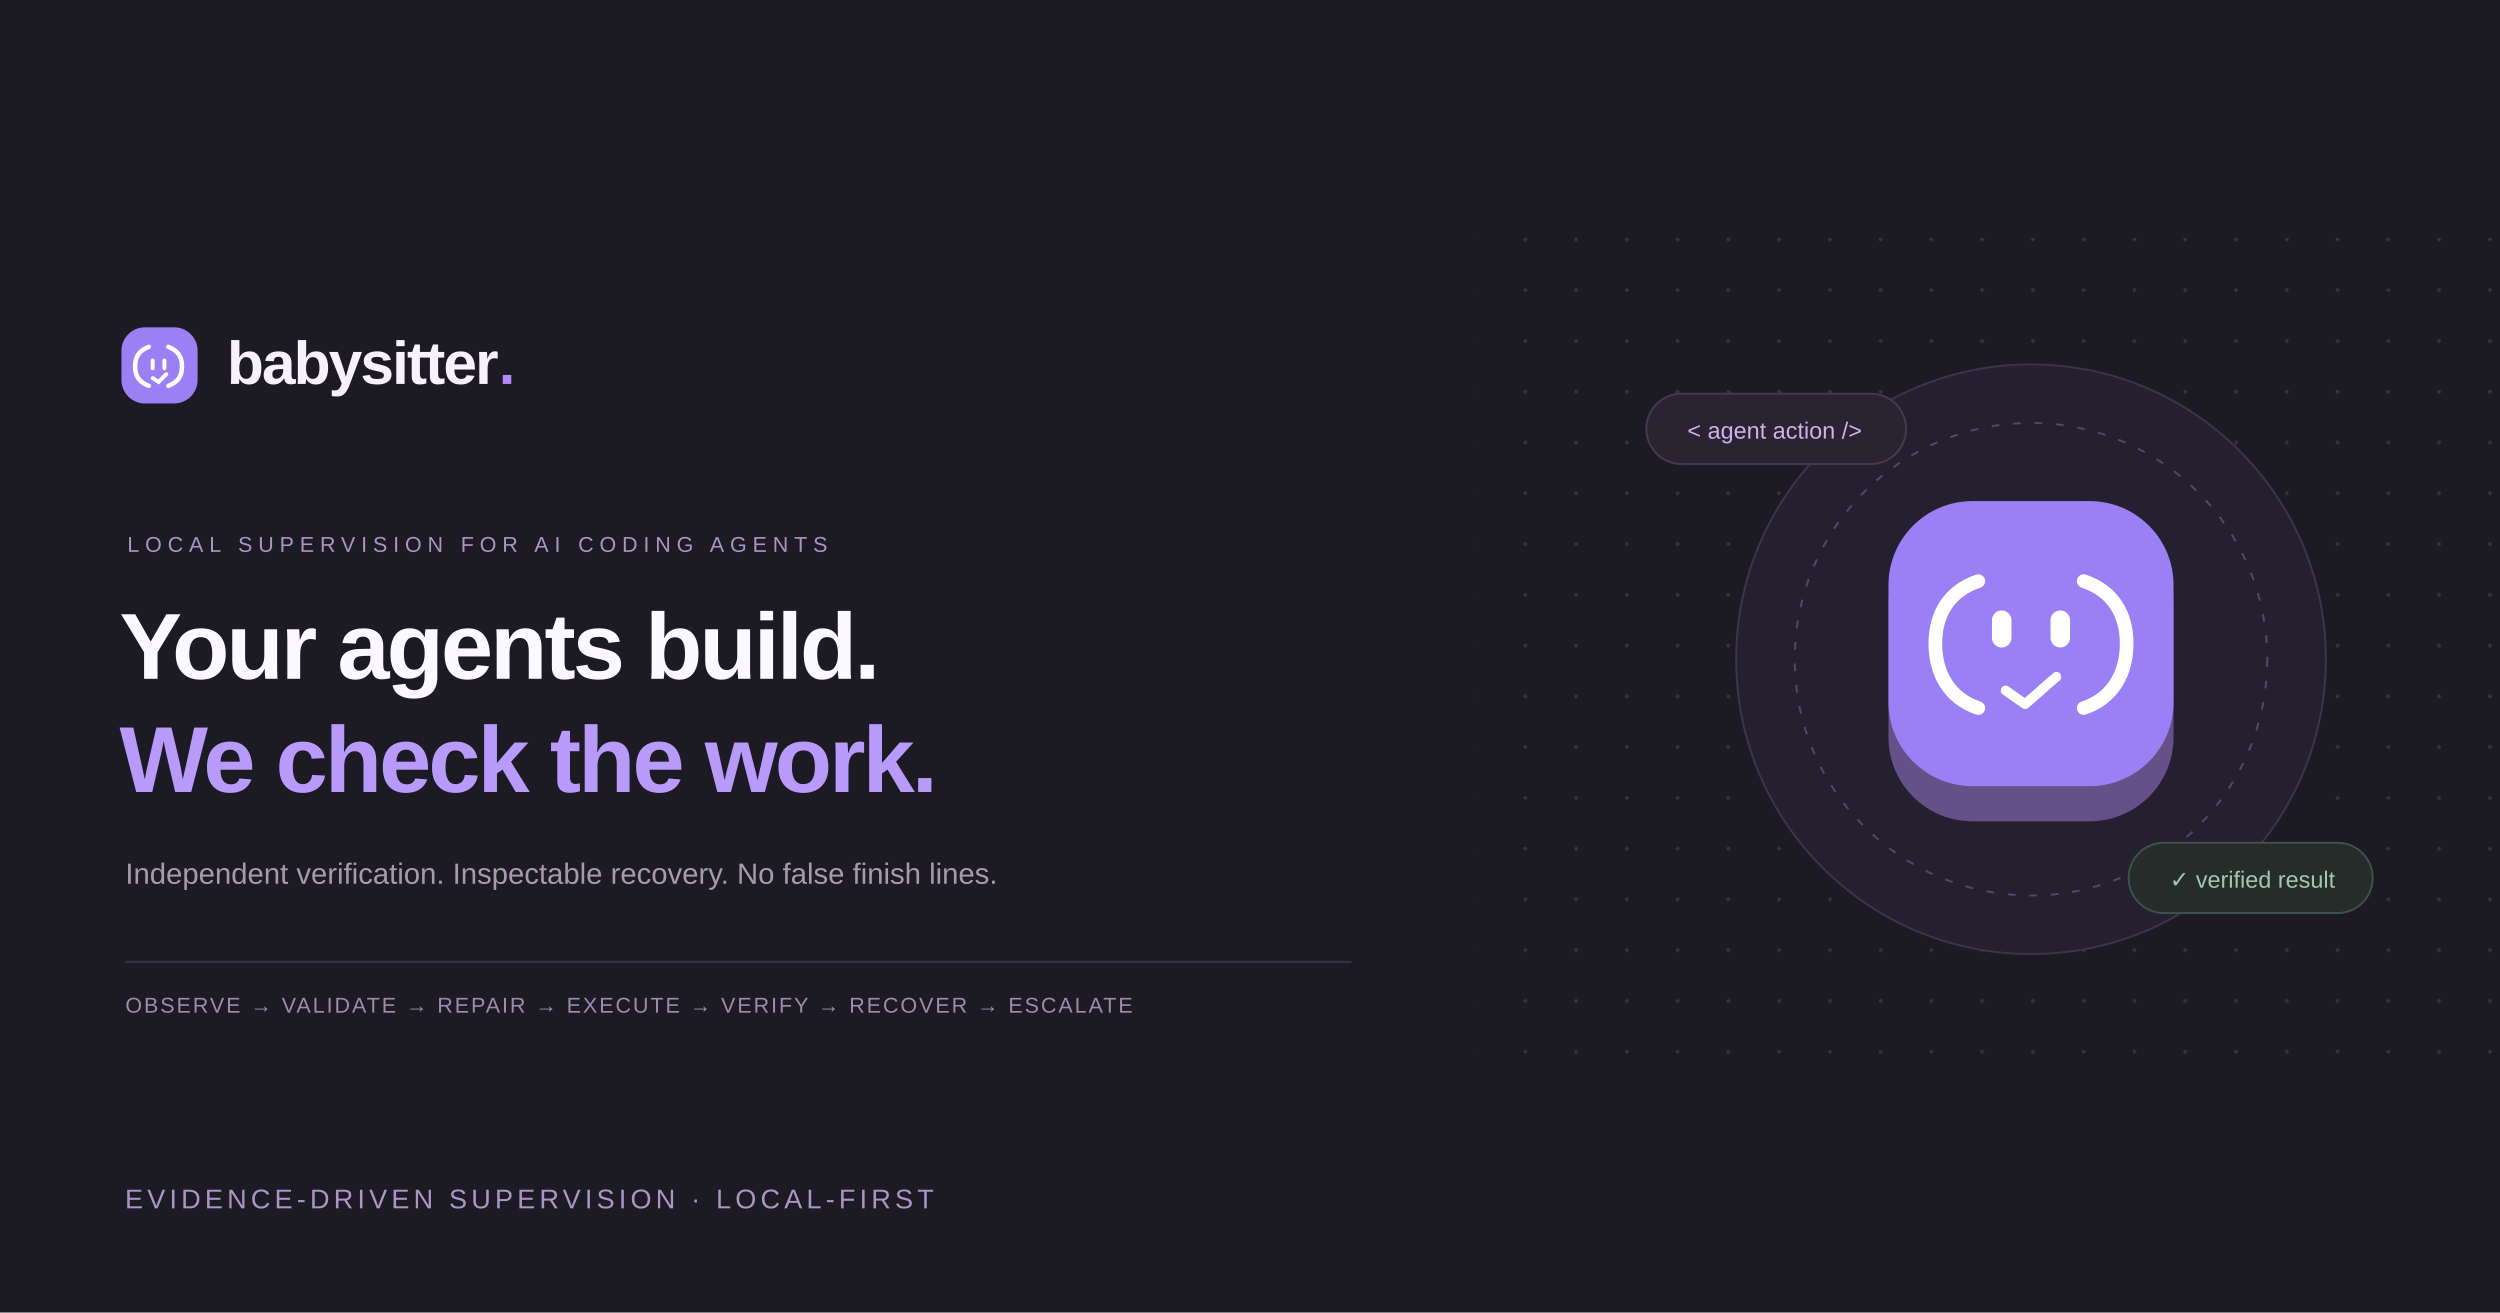
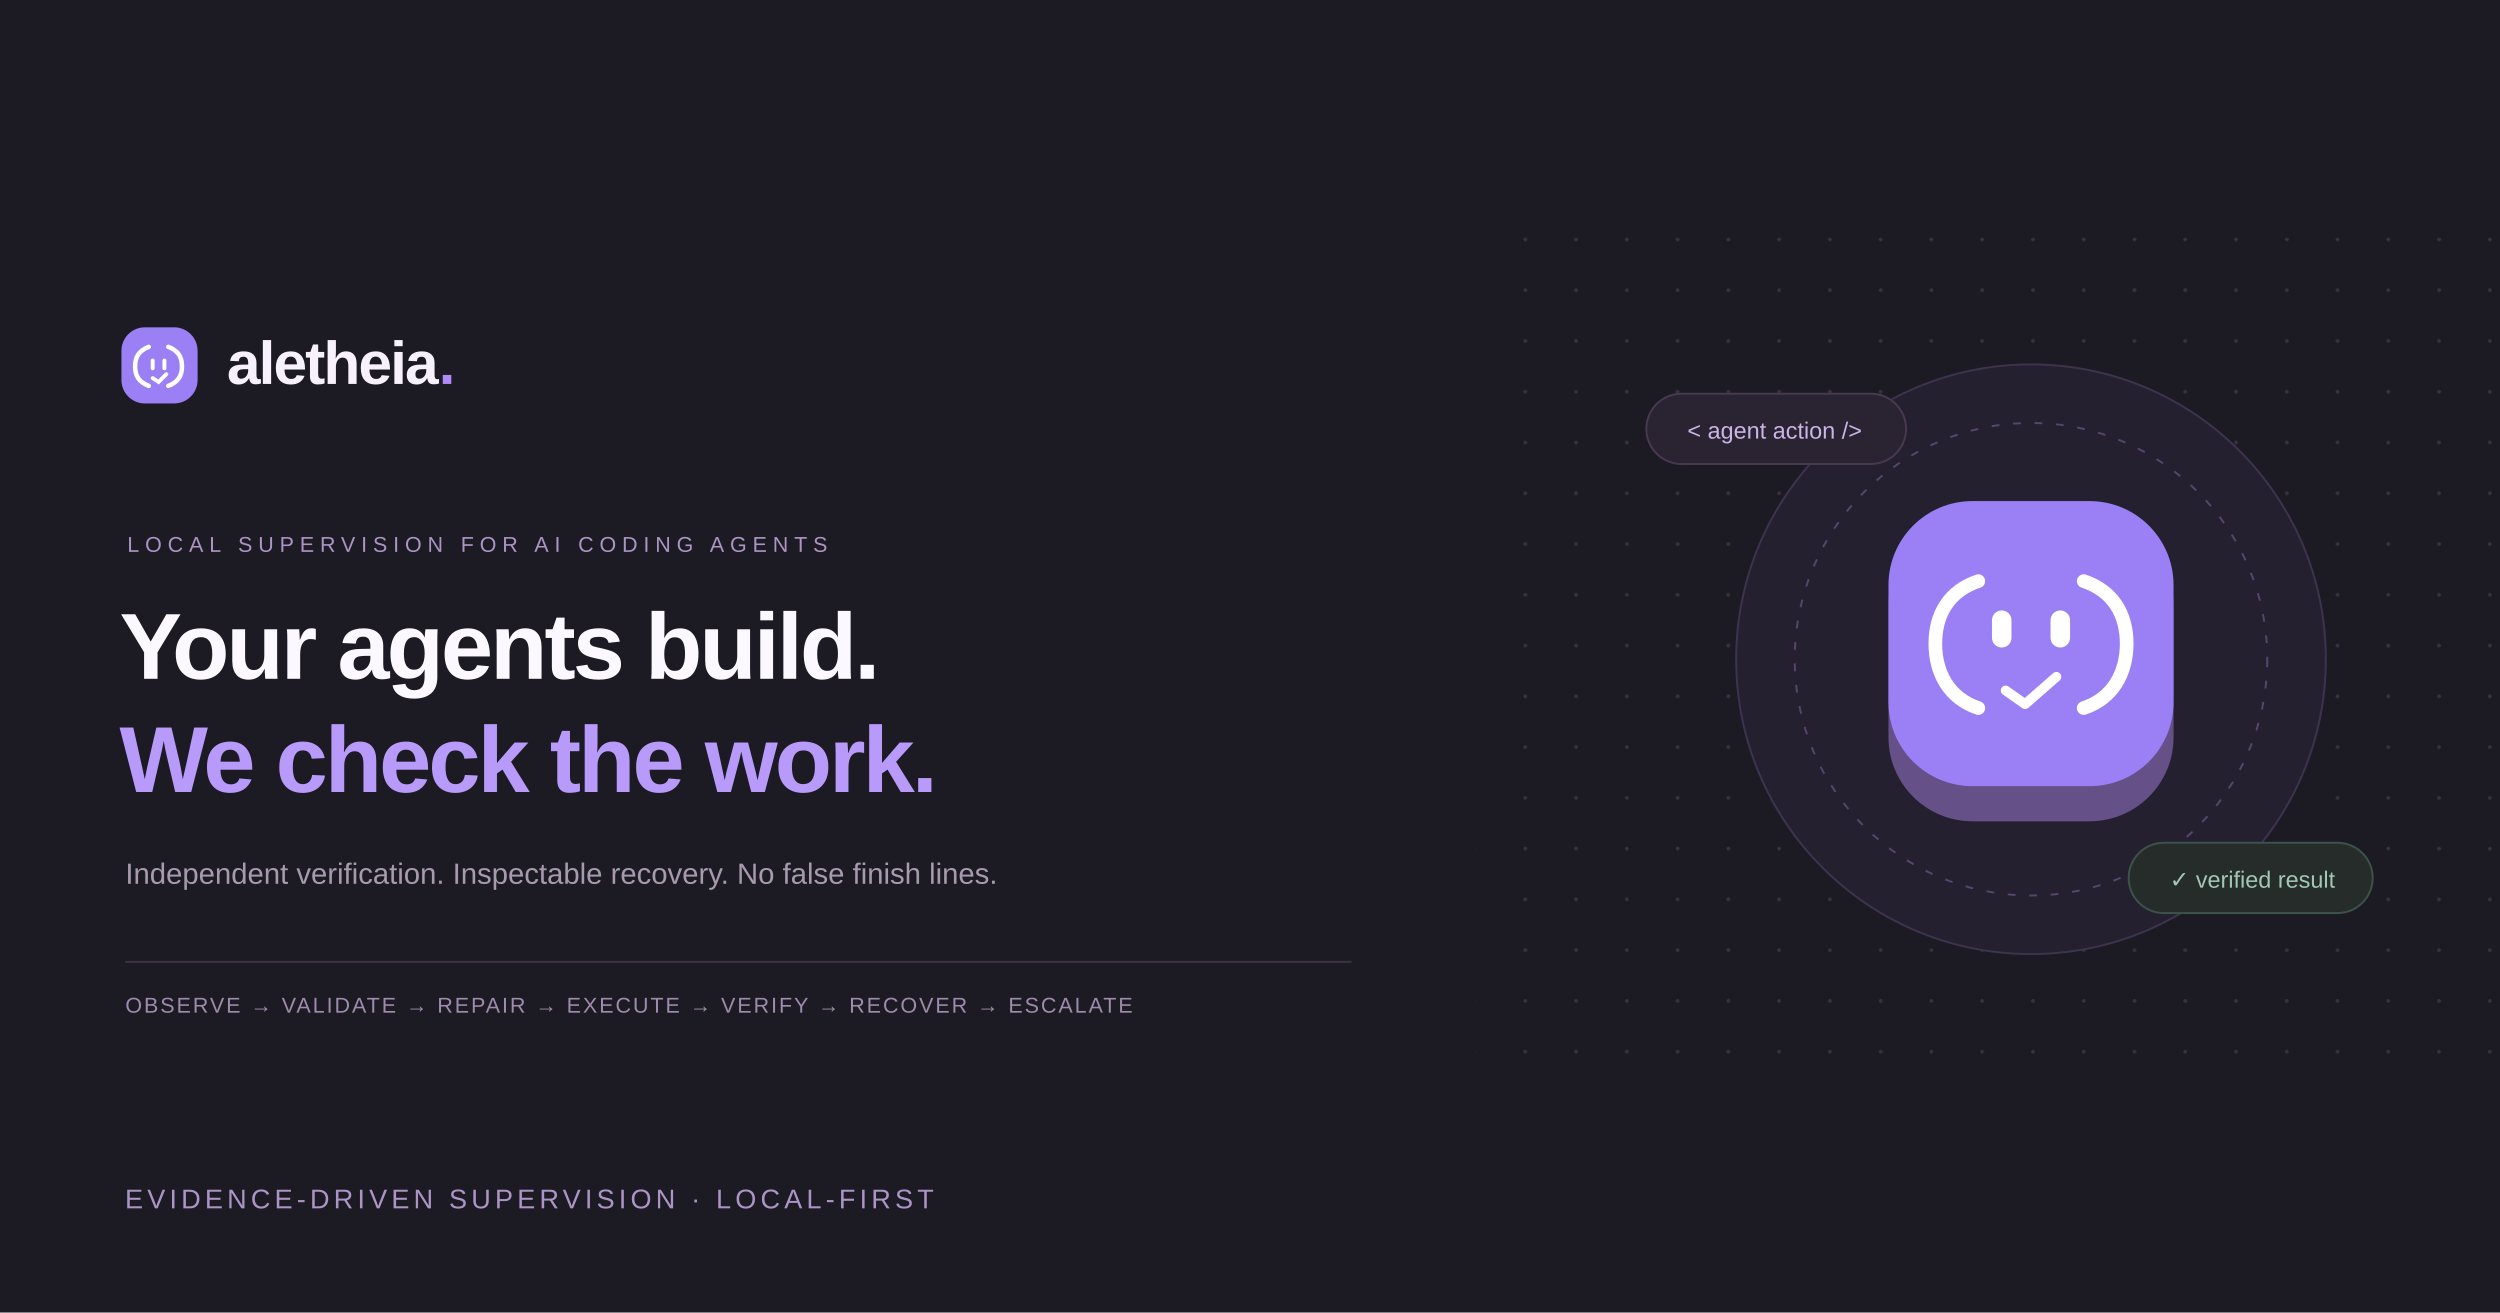
<svg xmlns="http://www.w3.org/2000/svg" width="1200" height="630" viewBox="0 0 1200 630">
  <rect width="1200" height="630" fill="#1C1A22" />
  <svg x="0" y="114" width="1200" height="403" viewBox="0 0 1280 430" fill="none">
    <defs>
      <pattern id="dots" width="26" height="26" patternUnits="userSpaceOnUse">
        <circle cx="1" cy="1" r="1" fill="#38303F" />
      </pattern>
    </defs>
    <rect width="1280" height="430" rx="20" fill="#1C1A22" />
    <rect x="756" width="524" height="430" fill="url(#dots)" />
    <circle cx="1040" cy="216" r="151" fill="#24202F" stroke="#3E334F" />
    <circle cx="1040" cy="216" r="121" stroke="#58446D" stroke-dasharray="4 7" />
    <rect x="62" y="46" width="39" height="39" rx="12" fill="#9B80F5" />
    <path d="M76 56c-5 2-7 5-7 10s2 8 7 10m10-20c5 2 7 5 7 10s-2 8-7 10" stroke="white" stroke-width="2.3" stroke-linecap="round" />
    <path d="M78 63v4m6-4v4m-6 5 3 2 4-4" stroke="white" stroke-width="2" stroke-linecap="round" />
-     <text x="116" y="75" font-family="Arial, sans-serif" font-size="31" font-weight="700" letter-spacing="-1" fill="#F6F1FC">babysitter<tspan fill="#AE8BF9">.</tspan>
+     <text x="116" y="75" font-family="Arial, sans-serif" font-size="31" font-weight="700" letter-spacing="-1" fill="#F6F1FC">aletheia<tspan fill="#AE8BF9">.</tspan>
    </text>
    <text x="65" y="161" font-family="Arial, sans-serif" font-size="11" letter-spacing="3" fill="#AC94C6">LOCAL SUPERVISION FOR AI CODING AGENTS</text>
    <g font-family="Arial, sans-serif" font-size="48" font-weight="700" letter-spacing="-1.5">
      <text x="61" y="226" fill="#FBF8FF">Your agents build.</text>
      <text x="61" y="284" fill="#B79AFA">We check the work.</text>
    </g>
    <text x="64" y="331" font-family="Arial, sans-serif" font-size="15" fill="#A79AAE">Independent verification. Inspectable recovery. No false finish lines.</text>
    <line x1="64" y1="371" x2="692" y2="371" stroke="#3B3245" />
    <text x="64" y="397" font-family="Arial, sans-serif" font-size="11" letter-spacing="1" fill="#9F8BAE">OBSERVE → VALIDATE → REPAIR → EXECUTE → VERIFY → RECOVER → ESCALATE</text>
    <rect x="967" y="145" width="146" height="154" rx="43" fill="#665088" />
    <rect x="967" y="135" width="146" height="146" rx="43" fill="#9B80F5" />
    <path d="M1013 176c-15 5-22 17-22 32s7 28 22 33m54-65c15 5 22 17 22 32s-7 28-22 33" stroke="white" stroke-width="7" stroke-linecap="round" />
    <rect x="1020" y="191" width="10" height="19" rx="5" fill="white" />
    <rect x="1050" y="191" width="10" height="19" rx="5" fill="white" />
    <path d="m1027 232 10 7 16-14" stroke="white" stroke-width="5" stroke-linecap="round" stroke-linejoin="round" />
    <rect x="843" y="80" width="133" height="36" rx="18" fill="#292332" stroke="#493851" />
    <text x="864" y="103" font-family="Arial, sans-serif" font-size="12" fill="#CCB4E8">&lt; agent action /&gt;</text>
    <rect x="1090" y="310" width="125" height="36" rx="18" fill="#252C2A" stroke="#3C524A" />
    <text x="1111" y="333" font-family="Arial, sans-serif" font-size="12" fill="#A2C8B5">✓ verified result</text>
  </svg>
  <text x="60" y="580" fill="#AC94C6" font-family="Arial, sans-serif" font-size="13" letter-spacing="2">EVIDENCE-DRIVEN SUPERVISION · LOCAL-FIRST</text>
</svg>
